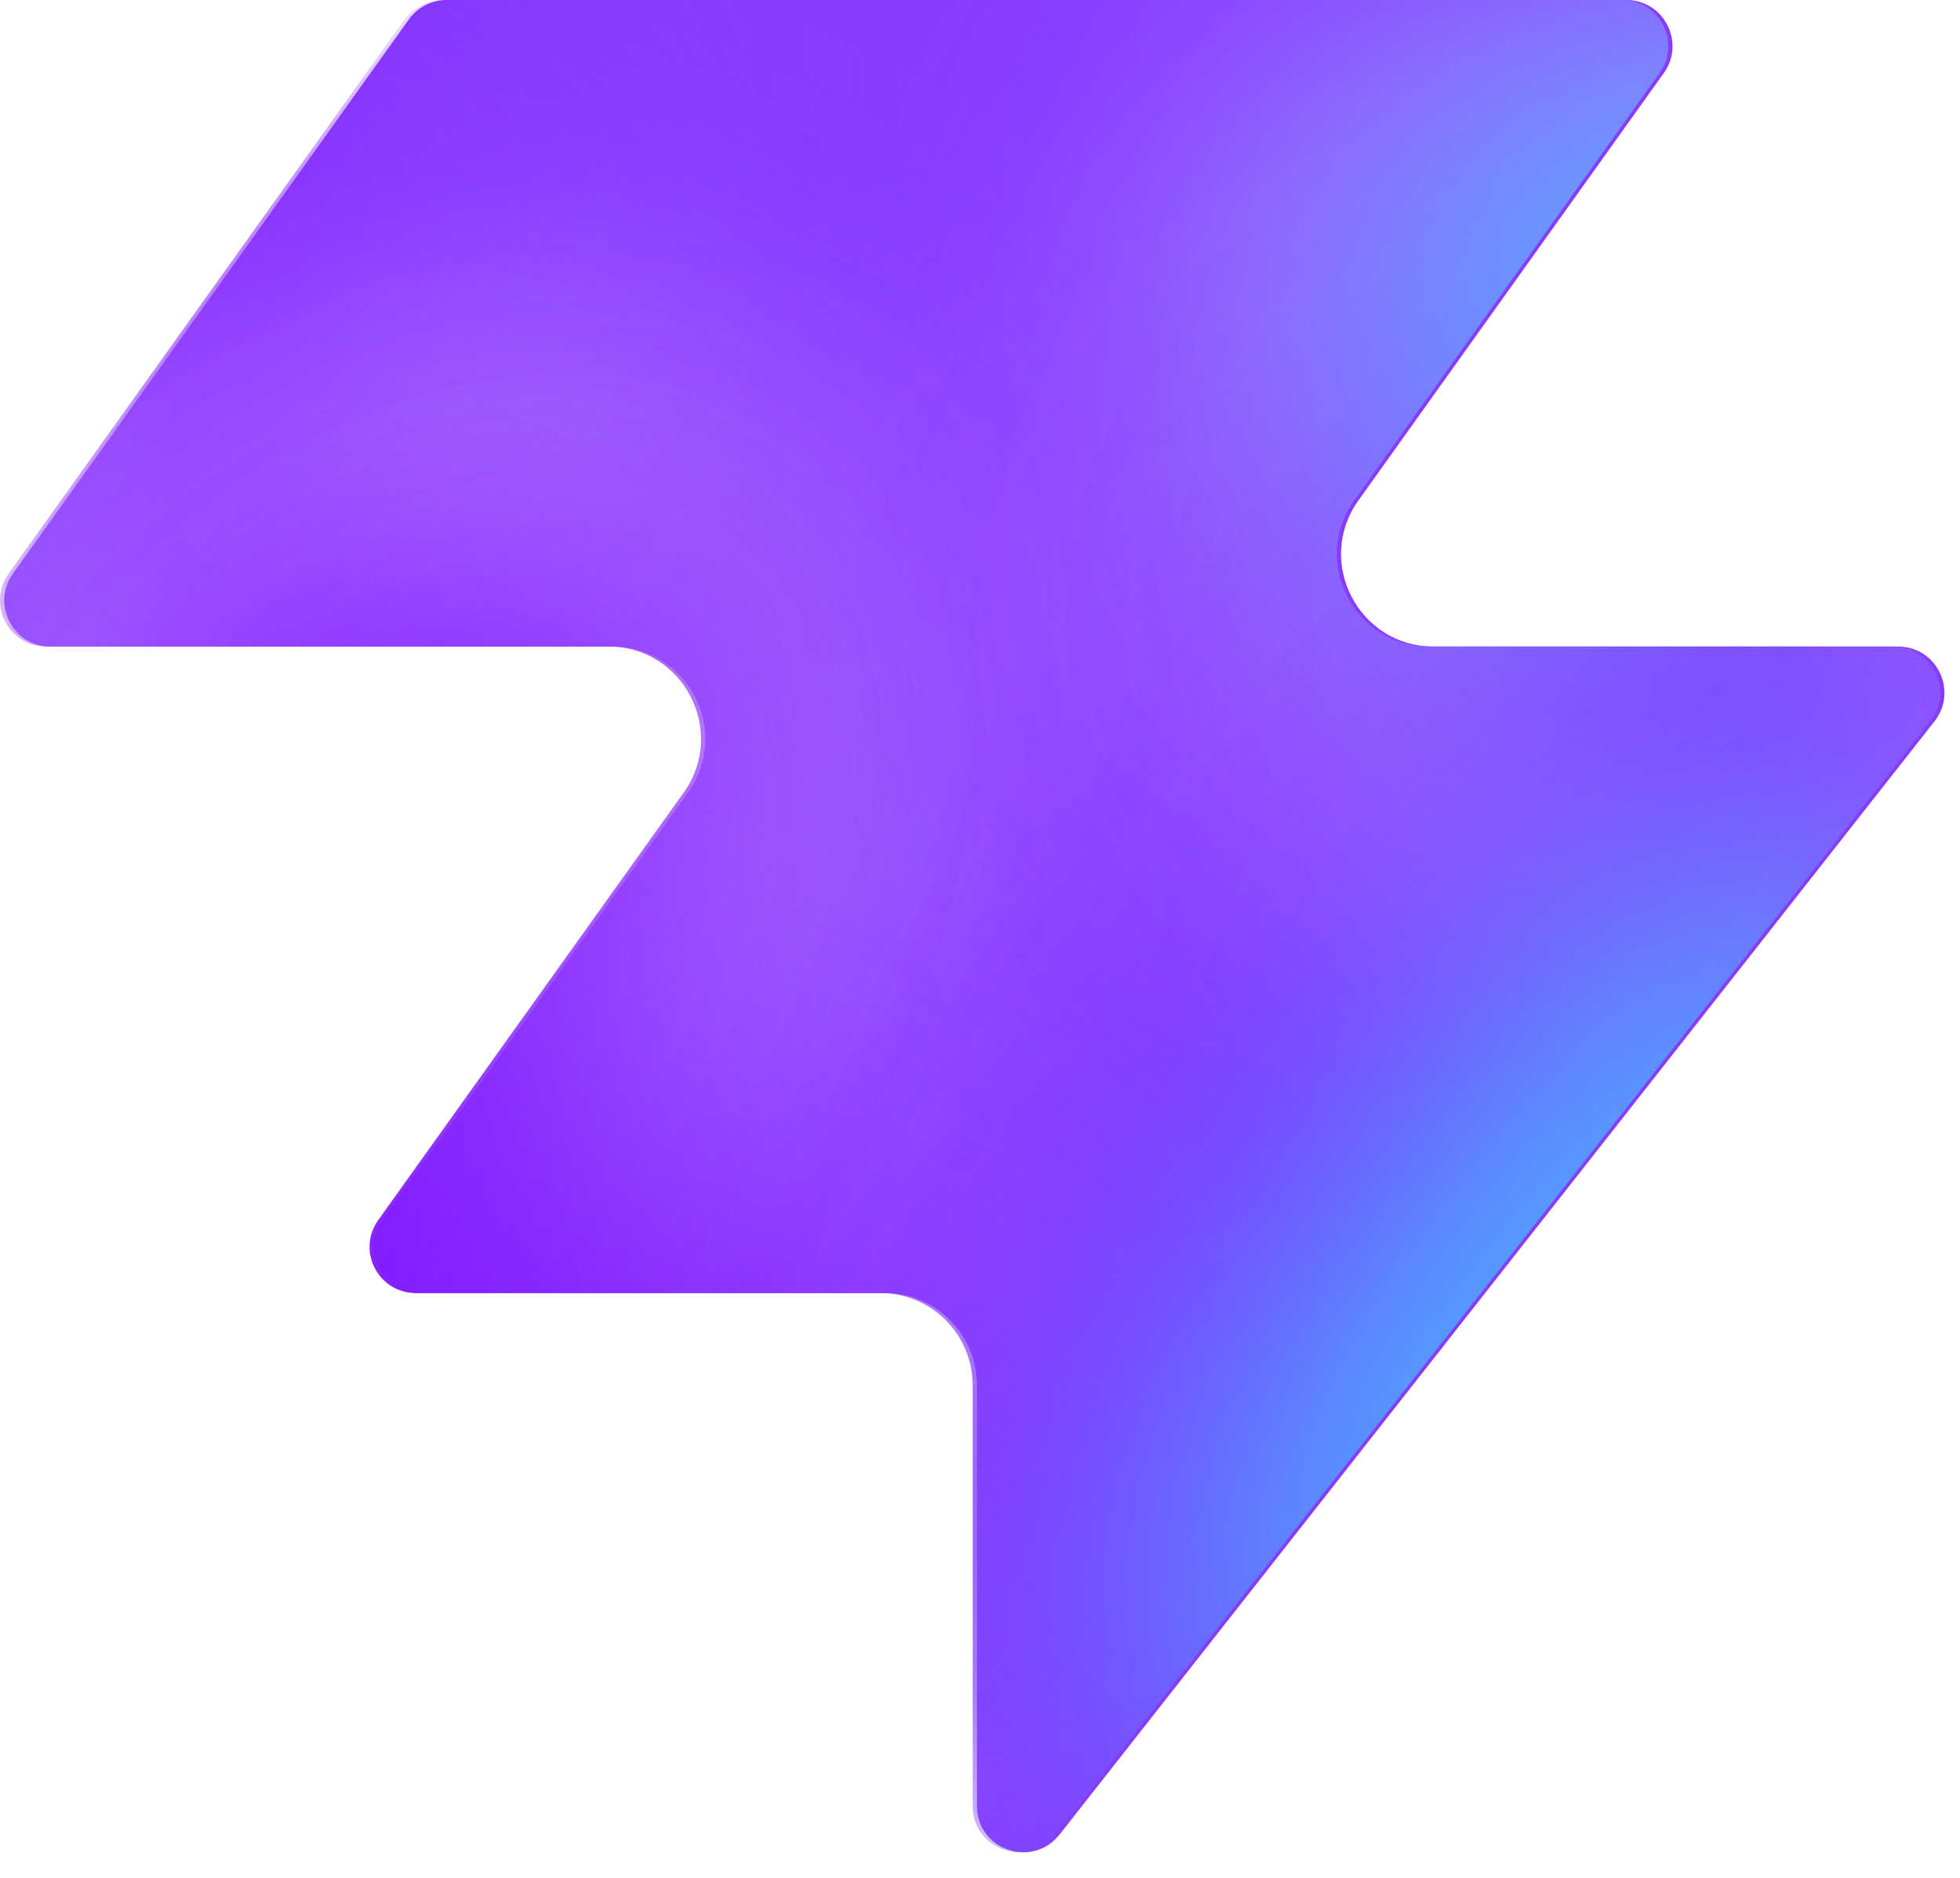
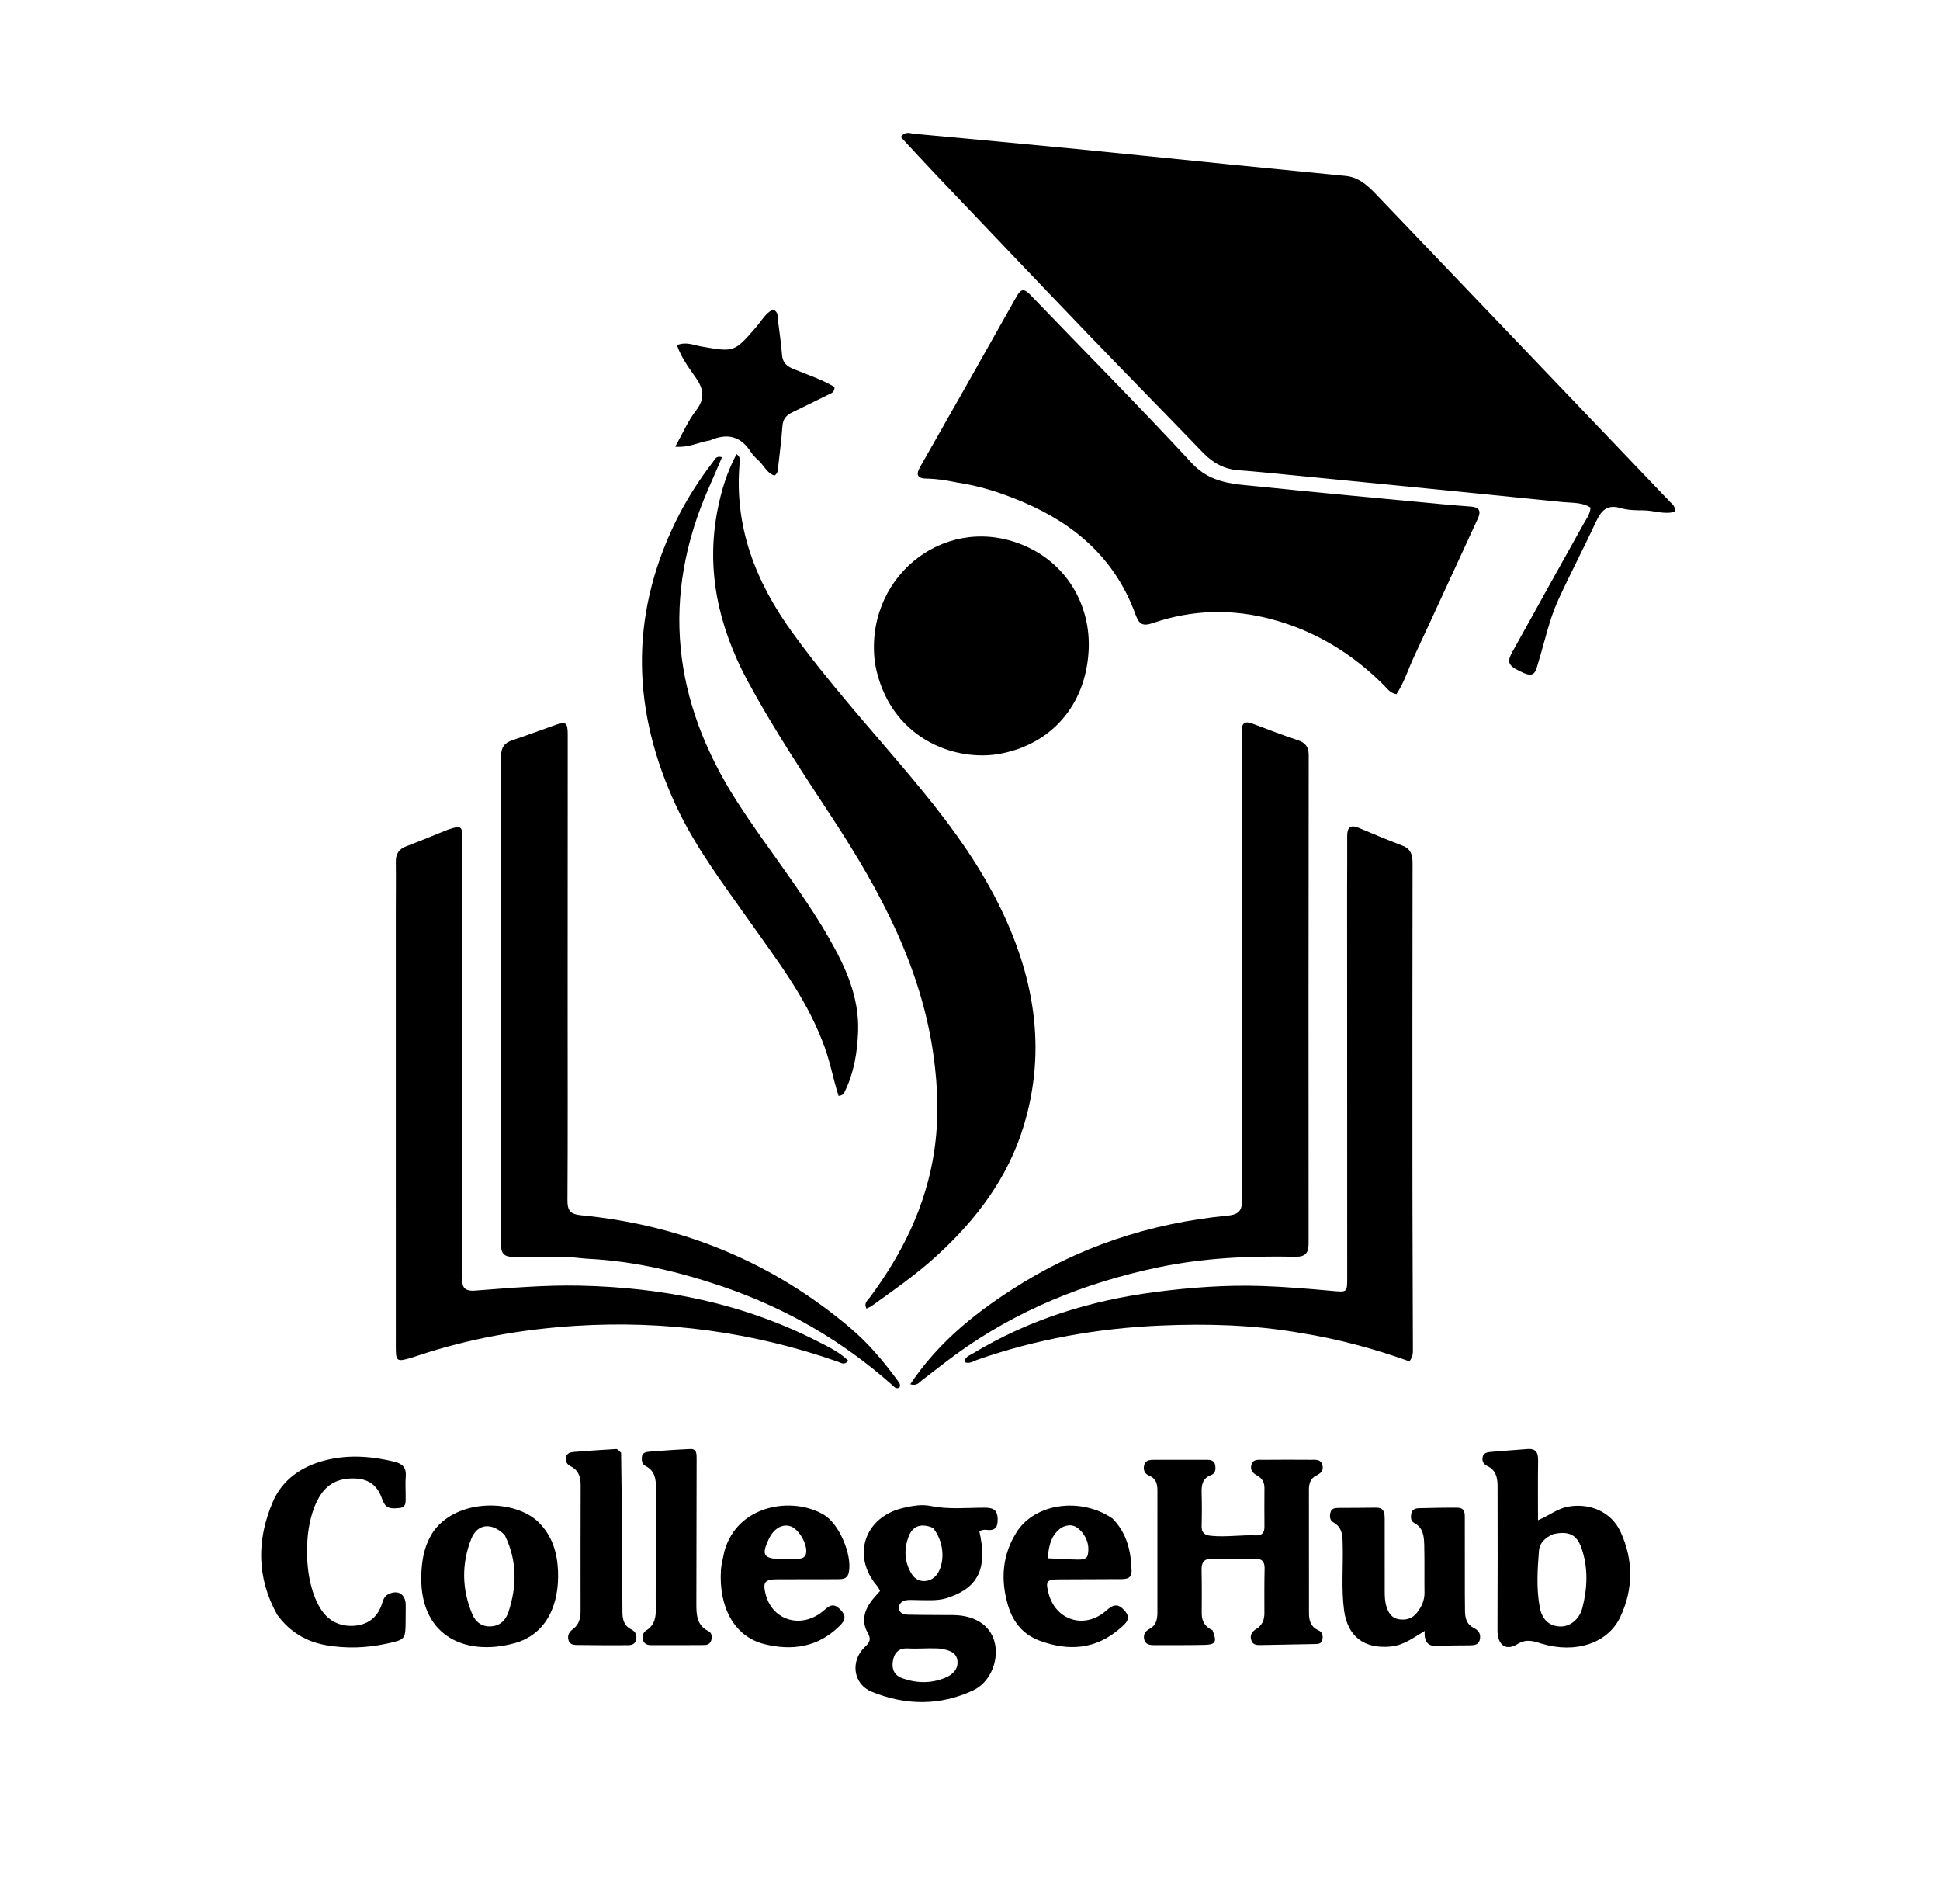
- <svg xmlns="http://www.w3.org/2000/svg" width="48" height="46" fill="none" viewBox="0 0 48 46">
-   <path fill="#863bff" d="M25.946 44.938c-.664.845-2.021.375-2.021-.698V33.937a2.26 2.26 0 0 0-2.262-2.262H10.287c-.92 0-1.456-1.04-.92-1.788l7.48-10.471c1.07-1.497 0-3.578-1.842-3.578H1.237c-.92 0-1.456-1.04-.92-1.788L10.013.474c.214-.297.556-.474.92-.474h28.894c.92 0 1.456 1.04.92 1.788l-7.48 10.471c-1.07 1.498 0 3.579 1.842 3.579h11.377c.943 0 1.473 1.088.89 1.83L25.947 44.94z" style="fill:#863bff;fill:color(display-p3 .525 .23 1);fill-opacity:1" />
-   <mask id="a" width="48" height="46" x="0" y="0" maskUnits="userSpaceOnUse" style="mask-type:alpha">
-     <path fill="#000" d="M25.842 44.938c-.664.844-2.021.375-2.021-.698V33.937a2.26 2.26 0 0 0-2.262-2.262H10.183c-.92 0-1.456-1.04-.92-1.788l7.48-10.471c1.07-1.498 0-3.579-1.842-3.579H1.133c-.92 0-1.456-1.04-.92-1.787L9.91.473c.214-.297.556-.474.92-.474h28.894c.92 0 1.456 1.04.92 1.788l-7.48 10.471c-1.07 1.498 0 3.578 1.842 3.578h11.377c.943 0 1.473 1.088.89 1.832L25.843 44.94z" style="fill:#000;fill-opacity:1" />
-   </mask>
-   <g mask="url(#a)">
-     <g filter="url(#b)">
-       <ellipse cx="5.508" cy="14.704" fill="#ede6ff" rx="5.508" ry="14.704" style="fill:#ede6ff;fill:color(display-p3 .927 .903 1);fill-opacity:1" transform="matrix(.00324 1 1 -.00324 -4.47 31.516)" />
-     </g>
-     <g filter="url(#c)">
-       <ellipse cx="10.399" cy="29.851" fill="#ede6ff" rx="10.399" ry="29.851" style="fill:#ede6ff;fill:color(display-p3 .927 .903 1);fill-opacity:1" transform="matrix(.00324 1 1 -.00324 -39.328 7.883)" />
-     </g>
-     <g filter="url(#d)">
-       <ellipse cx="5.508" cy="30.487" fill="#7e14ff" rx="5.508" ry="30.487" style="fill:#7e14ff;fill:color(display-p3 .492 .077 1);fill-opacity:1" transform="rotate(89.814 -25.913 -14.639)scale(1 -1)" />
-     </g>
-     <g filter="url(#e)">
-       <ellipse cx="5.508" cy="30.599" fill="#7e14ff" rx="5.508" ry="30.599" style="fill:#7e14ff;fill:color(display-p3 .492 .077 1);fill-opacity:1" transform="rotate(89.814 -32.644 -3.334)scale(1 -1)" />
-     </g>
-     <g filter="url(#f)">
-       <ellipse cx="5.508" cy="30.599" fill="#7e14ff" rx="5.508" ry="30.599" style="fill:#7e14ff;fill:color(display-p3 .492 .077 1);fill-opacity:1" transform="matrix(.00324 1 1 -.00324 -34.34 30.47)" />
-     </g>
-     <g filter="url(#g)">
-       <ellipse cx="14.072" cy="22.078" fill="#ede6ff" rx="14.072" ry="22.078" style="fill:#ede6ff;fill:color(display-p3 .927 .903 1);fill-opacity:1" transform="rotate(93.35 24.506 48.493)scale(-1 1)" />
-     </g>
-     <g filter="url(#h)">
-       <ellipse cx="3.47" cy="21.501" fill="#7e14ff" rx="3.47" ry="21.501" style="fill:#7e14ff;fill:color(display-p3 .492 .077 1);fill-opacity:1" transform="rotate(89.009 28.708 47.59)scale(-1 1)" />
-     </g>
-     <g filter="url(#i)">
-       <ellipse cx="3.47" cy="21.501" fill="#7e14ff" rx="3.47" ry="21.501" style="fill:#7e14ff;fill:color(display-p3 .492 .077 1);fill-opacity:1" transform="rotate(89.009 28.708 47.59)scale(-1 1)" />
-     </g>
-     <g filter="url(#j)">
-       <ellipse cx=".387" cy="8.972" fill="#7e14ff" rx="4.407" ry="29.108" style="fill:#7e14ff;fill:color(display-p3 .492 .077 1);fill-opacity:1" transform="rotate(39.51 .387 8.972)" />
-     </g>
-     <g filter="url(#k)">
-       <ellipse cx="47.523" cy="-6.092" fill="#7e14ff" rx="4.407" ry="29.108" style="fill:#7e14ff;fill:color(display-p3 .492 .077 1);fill-opacity:1" transform="rotate(37.892 47.523 -6.092)" />
-     </g>
-     <g filter="url(#l)">
-       <ellipse cx="41.412" cy="6.333" fill="#47bfff" rx="5.971" ry="9.665" style="fill:#47bfff;fill:color(display-p3 .28 .748 1);fill-opacity:1" transform="rotate(37.892 41.412 6.333)" />
-     </g>
-     <g filter="url(#m)">
-       <ellipse cx="-1.879" cy="38.332" fill="#7e14ff" rx="4.407" ry="29.108" style="fill:#7e14ff;fill:color(display-p3 .492 .077 1);fill-opacity:1" transform="rotate(37.892 -1.88 38.332)" />
-     </g>
-     <g filter="url(#n)">
-       <ellipse cx="-1.879" cy="38.332" fill="#7e14ff" rx="4.407" ry="29.108" style="fill:#7e14ff;fill:color(display-p3 .492 .077 1);fill-opacity:1" transform="rotate(37.892 -1.88 38.332)" />
-     </g>
-     <g filter="url(#o)">
-       <ellipse cx="35.651" cy="29.907" fill="#7e14ff" rx="4.407" ry="29.108" style="fill:#7e14ff;fill:color(display-p3 .492 .077 1);fill-opacity:1" transform="rotate(37.892 35.651 29.907)" />
-     </g>
-     <g filter="url(#p)">
-       <ellipse cx="38.418" cy="32.4" fill="#47bfff" rx="5.971" ry="15.297" style="fill:#47bfff;fill:color(display-p3 .28 .748 1);fill-opacity:1" transform="rotate(37.892 38.418 32.4)" />
-     </g>
-   </g>
-   <defs>
-     <filter id="b" width="60.045" height="41.654" x="-19.77" y="16.149" color-interpolation-filters="sRGB" filterUnits="userSpaceOnUse">
-       <feFlood flood-opacity="0" result="BackgroundImageFix" />
-       <feBlend in="SourceGraphic" in2="BackgroundImageFix" result="shape" />
-       <feGaussianBlur result="effect1_foregroundBlur_2002_17158" stdDeviation="7.659" />
-     </filter>
-     <filter id="c" width="90.34" height="51.437" x="-54.613" y="-7.533" color-interpolation-filters="sRGB" filterUnits="userSpaceOnUse">
-       <feFlood flood-opacity="0" result="BackgroundImageFix" />
-       <feBlend in="SourceGraphic" in2="BackgroundImageFix" result="shape" />
-       <feGaussianBlur result="effect1_foregroundBlur_2002_17158" stdDeviation="7.659" />
-     </filter>
-     <filter id="d" width="79.355" height="29.4" x="-49.64" y="2.03" color-interpolation-filters="sRGB" filterUnits="userSpaceOnUse">
-       <feFlood flood-opacity="0" result="BackgroundImageFix" />
-       <feBlend in="SourceGraphic" in2="BackgroundImageFix" result="shape" />
-       <feGaussianBlur result="effect1_foregroundBlur_2002_17158" stdDeviation="4.596" />
-     </filter>
-     <filter id="e" width="79.579" height="29.4" x="-45.045" y="20.029" color-interpolation-filters="sRGB" filterUnits="userSpaceOnUse">
-       <feFlood flood-opacity="0" result="BackgroundImageFix" />
-       <feBlend in="SourceGraphic" in2="BackgroundImageFix" result="shape" />
-       <feGaussianBlur result="effect1_foregroundBlur_2002_17158" stdDeviation="4.596" />
-     </filter>
-     <filter id="f" width="79.579" height="29.4" x="-43.513" y="21.178" color-interpolation-filters="sRGB" filterUnits="userSpaceOnUse">
-       <feFlood flood-opacity="0" result="BackgroundImageFix" />
-       <feBlend in="SourceGraphic" in2="BackgroundImageFix" result="shape" />
-       <feGaussianBlur result="effect1_foregroundBlur_2002_17158" stdDeviation="4.596" />
-     </filter>
-     <filter id="g" width="74.749" height="58.852" x="15.756" y="-17.901" color-interpolation-filters="sRGB" filterUnits="userSpaceOnUse">
-       <feFlood flood-opacity="0" result="BackgroundImageFix" />
-       <feBlend in="SourceGraphic" in2="BackgroundImageFix" result="shape" />
-       <feGaussianBlur result="effect1_foregroundBlur_2002_17158" stdDeviation="7.659" />
-     </filter>
-     <filter id="h" width="61.377" height="25.362" x="23.548" y="2.284" color-interpolation-filters="sRGB" filterUnits="userSpaceOnUse">
-       <feFlood flood-opacity="0" result="BackgroundImageFix" />
-       <feBlend in="SourceGraphic" in2="BackgroundImageFix" result="shape" />
-       <feGaussianBlur result="effect1_foregroundBlur_2002_17158" stdDeviation="4.596" />
-     </filter>
-     <filter id="i" width="61.377" height="25.362" x="23.548" y="2.284" color-interpolation-filters="sRGB" filterUnits="userSpaceOnUse">
-       <feFlood flood-opacity="0" result="BackgroundImageFix" />
-       <feBlend in="SourceGraphic" in2="BackgroundImageFix" result="shape" />
-       <feGaussianBlur result="effect1_foregroundBlur_2002_17158" stdDeviation="4.596" />
-     </filter>
-     <filter id="j" width="56.045" height="63.649" x="-27.636" y="-22.853" color-interpolation-filters="sRGB" filterUnits="userSpaceOnUse">
-       <feFlood flood-opacity="0" result="BackgroundImageFix" />
-       <feBlend in="SourceGraphic" in2="BackgroundImageFix" result="shape" />
-       <feGaussianBlur result="effect1_foregroundBlur_2002_17158" stdDeviation="4.596" />
-     </filter>
-     <filter id="k" width="54.814" height="64.646" x="20.116" y="-38.415" color-interpolation-filters="sRGB" filterUnits="userSpaceOnUse">
-       <feFlood flood-opacity="0" result="BackgroundImageFix" />
-       <feBlend in="SourceGraphic" in2="BackgroundImageFix" result="shape" />
-       <feGaussianBlur result="effect1_foregroundBlur_2002_17158" stdDeviation="4.596" />
-     </filter>
-     <filter id="l" width="33.541" height="35.313" x="24.641" y="-11.323" color-interpolation-filters="sRGB" filterUnits="userSpaceOnUse">
-       <feFlood flood-opacity="0" result="BackgroundImageFix" />
-       <feBlend in="SourceGraphic" in2="BackgroundImageFix" result="shape" />
-       <feGaussianBlur result="effect1_foregroundBlur_2002_17158" stdDeviation="4.596" />
-     </filter>
-     <filter id="m" width="54.814" height="64.646" x="-29.286" y="6.009" color-interpolation-filters="sRGB" filterUnits="userSpaceOnUse">
-       <feFlood flood-opacity="0" result="BackgroundImageFix" />
-       <feBlend in="SourceGraphic" in2="BackgroundImageFix" result="shape" />
-       <feGaussianBlur result="effect1_foregroundBlur_2002_17158" stdDeviation="4.596" />
-     </filter>
-     <filter id="n" width="54.814" height="64.646" x="-29.286" y="6.009" color-interpolation-filters="sRGB" filterUnits="userSpaceOnUse">
-       <feFlood flood-opacity="0" result="BackgroundImageFix" />
-       <feBlend in="SourceGraphic" in2="BackgroundImageFix" result="shape" />
-       <feGaussianBlur result="effect1_foregroundBlur_2002_17158" stdDeviation="4.596" />
-     </filter>
-     <filter id="o" width="54.814" height="64.646" x="8.244" y="-2.416" color-interpolation-filters="sRGB" filterUnits="userSpaceOnUse">
-       <feFlood flood-opacity="0" result="BackgroundImageFix" />
-       <feBlend in="SourceGraphic" in2="BackgroundImageFix" result="shape" />
-       <feGaussianBlur result="effect1_foregroundBlur_2002_17158" stdDeviation="4.596" />
-     </filter>
-     <filter id="p" width="39.409" height="43.623" x="18.713" y="10.588" color-interpolation-filters="sRGB" filterUnits="userSpaceOnUse">
-       <feFlood flood-opacity="0" result="BackgroundImageFix" />
-       <feBlend in="SourceGraphic" in2="BackgroundImageFix" result="shape" />
-       <feGaussianBlur result="effect1_foregroundBlur_2002_17158" stdDeviation="4.596" />
-     </filter>
-   </defs>
+ <svg xmlns="http://www.w3.org/2000/svg" version="1.1" id="Layer_1" x="0px" y="0px" width="100%" viewBox="0 0 848 832" enable-background="new 0 0 848 832" xml:space="preserve">
+   <path fill="#000000" opacity="1" stroke="none" d=" M401.449,58.631   C424.762,60.802 447.632,62.895 470.488,65.123   C492.513,67.27 514.522,69.575 536.541,71.778   C553.763,73.501 570.991,75.162 588.213,76.877   C594.752,77.528 598.853,82.138 602.971,86.438   C645.348,130.691 687.654,175.011 729.983,219.31   C730.992,220.366 732.399,221.18 732.06,223.627   C727.498,225.008 722.832,222.996 718.182,223.022   C714.872,223.041 711.419,222.918 708.278,222.004   C702.393,220.293 699.849,223.24 697.638,227.989   C692.3,239.458 686.41,250.685 681.135,262.159   C677.143,270.844 675.213,280.476 672.352,289.683   C671.422,292.677 671.103,296.303 666.208,294.165   C659.49,291.231 658.378,289.772 660.981,285.047   C671.256,266.387 681.684,247.81 692.043,229.196   C693.316,226.908 695.029,224.797 695.239,221.817   C691.511,219.429 687.197,219.82 683.189,219.412   C642.965,215.319 602.724,211.392 562.487,207.434   C555.532,206.75 548.578,206.015 541.607,205.532   C535.274,205.092 530.263,202.418 525.888,197.872   C509.147,180.477 492.195,163.286 475.47,145.876   C453.206,122.702 431.068,99.406 408.904,76.136   C403.783,70.76 398.774,65.276 393.744,59.875   C396.166,56.57 398.736,58.888 401.449,58.631  z" />
+   <path fill="#000000" opacity="1" stroke="none" d=" M418.266,210.844   C413.599,209.89 409.34,209.206 404.98,209.155   C401.415,209.113 400.059,207.808 402.128,204.175   C416.3,179.292 430.415,154.377 444.445,129.414   C446.352,126.022 447.803,126.166 450.343,128.811   C473.87,153.313 497.853,177.389 520.89,202.341   C529.427,211.587 539.949,211.522 550.499,212.622   C577.305,215.418 604.149,217.842 630.98,220.395   C634.956,220.774 638.942,221.062 642.925,221.369   C646.558,221.648 647.552,223.243 645.962,226.669   C636.646,246.753 627.482,266.908 618.094,286.957   C615.525,292.442 613.764,298.36 610.397,303.368   C607.552,302.831 606.354,300.888 604.867,299.401   C591.168,285.696 575.145,275.891 556.417,270.756   C538.774,265.919 521.175,266.348 503.861,272.283   C499.505,273.776 497.898,272.839 496.314,268.468   C487.656,244.579 470.236,229.176 447.326,219.457   C438.119,215.551 428.652,212.364 418.266,210.844  z" />
+   <path fill="#000000" opacity="1" stroke="none" d=" M326.619,297.302   C314.049,273.614 308.483,249.092 313.672,222.692   C315.328,214.265 317.84,206.198 321.945,198.441   C323.978,199.927 323.382,201.362 323.277,202.594   C320.918,230.275 330.297,254.189 346.236,276.252   C361.878,297.902 379.78,317.656 396.939,338.036   C411.889,355.791 426.027,374.137 436.428,394.973   C451.89,425.948 457.803,458.139 447.433,492.151   C440.507,514.865 426.752,532.931 409.535,548.705   C400.67,556.826 390.81,563.667 381.082,570.674   C380.442,571.135 379.664,571.405 378.774,571.852   C377.452,569.447 379.241,568.291 380.222,566.971   C394.434,547.836 404.765,526.991 408.346,503.179   C410.443,489.234 409.997,475.325 408.065,461.373   C402.715,422.733 384.822,389.475 363.856,357.514   C350.974,337.878 337.992,318.306 326.619,297.302  z" />
+   <path fill="#000000" opacity="1" stroke="none" d=" M195.688,362.591   C201.869,360.542 202.12,360.774 202.119,367.643   C202.111,430.124 202.111,492.604 202.111,555.085   C202.111,556.418 202.247,557.758 202.146,559.082   C201.836,563.127 203.811,564.295 207.597,564.009   C222.867,562.855 238.127,561.515 253.476,561.841   C289.909,562.616 324.889,569.556 357.555,586.26   C362.171,588.62 366.981,590.883 370.813,594.66   C369.04,596.788 367.608,595.551 366.369,595.116   C329.092,582.04 290.671,576.913 251.339,579.415   C228.043,580.897 205.098,584.959 182.853,592.364   C181.748,592.732 180.639,593.092 179.521,593.422   C173.427,595.221 173.018,594.92 173.018,588.478   C173.013,525.331 173.013,462.183 173.015,399.036   C173.016,391.538 173.113,384.04 173.022,376.543   C172.98,373.062 174.435,371.001 177.702,369.778   C183.626,367.559 189.456,365.091 195.688,362.591  z" />
+   <path fill="#000000" opacity="1" stroke="none" d=" M249.646,549.385   C240.845,549.3 232.515,549.126 224.187,549.216   C220.28,549.259 218.979,547.655 218.984,543.816   C219.079,472.68 219.107,401.543 219.034,330.406   C219.03,326.554 220.538,324.611 223.998,323.455   C230.156,321.399 236.246,319.142 242.36,316.956   C247.418,315.147 248.164,315.659 248.163,321.075   C248.153,360.559 248.131,400.042 248.124,439.525   C248.119,467.847 248.22,496.169 248.045,524.489   C248.017,529.125 249.334,530.608 254.126,531.079   C298.254,535.414 337.562,551.522 371.533,580.199   C379.456,586.887 386.126,594.779 392.241,603.133   C392.899,604.032 393.815,604.934 393.179,606.34   C391.63,607.244 390.731,605.914 389.838,605.123   C368.238,585.998 343.721,571.815 316.492,562.459   C297.244,555.844 277.527,551.111 257.073,550.088   C254.749,549.972 252.435,549.637 249.646,549.385  z" />
+   <path fill="#000000" opacity="1" stroke="none" d=" M441.872,563.839   C470.945,544.918 502.631,534.528 536.635,531.222   C542.225,530.679 542.953,528.431 542.945,523.748   C542.833,456.943 542.854,390.138 542.844,323.333   C542.844,322 542.894,320.666 542.847,319.335   C542.72,315.666 544.426,315.054 547.573,316.252   C554.104,318.739 560.637,321.236 567.261,323.45   C570.598,324.565 572.063,326.378 572.059,329.97   C571.978,401.106 571.949,472.242 572.013,543.378   C572.017,547.707 570.475,549.28 566.159,549.195   C545.98,548.797 525.866,549.701 506.056,553.878   C474.085,560.618 444.321,572.595 417.762,591.925   C412.784,595.549 407.995,599.432 403.063,603.12   C401.829,604.043 400.908,605.787 397.88,604.913   C409.445,587.635 424.654,574.949 441.872,563.839  z" />
+   <path fill="#000000" opacity="1" stroke="none" d=" M568.479,582.509   C547.929,578.927 527.632,578.392 507.306,579.27   C479.889,580.454 453.087,585.185 427.116,594.26   C425.468,594.836 423.908,596.126 421.741,595.308   C421.636,592.948 423.719,592.406 425.081,591.579   C449.671,576.651 476.479,568.344 504.895,564.635   C520.45,562.604 536.036,561.462 551.697,561.995   C561.834,562.341 571.963,563.199 582.07,564.108   C588.869,564.719 588.881,564.937 588.88,558.313   C588.871,501.51 588.847,444.708 588.835,387.905   C588.834,380.41 588.937,372.913 588.875,365.418   C588.842,361.487 590.293,360.234 594.071,361.833   C600.352,364.492 606.653,367.118 613.025,369.551   C616.871,371.02 617.458,373.804 617.451,377.471   C617.366,424.446 617.361,471.421 617.393,518.395   C617.409,542.047 617.553,565.698 617.597,589.35   C617.6,590.969 617.756,592.695 616.088,594.92   C600.915,589.505 585.125,585.16 568.479,582.509  z" />
+   <path fill="#000000" opacity="1" stroke="none" d=" M382.516,290.176   C377.36,253.217 411.565,224.808 445.483,237.528   C466.632,245.459 476.964,265.024 475.844,284.525   C474.471,308.45 459.391,325.104 437.487,329.346   C417.357,333.244 388.551,322.609 382.516,290.176  z" />
+   <path fill="#000000" opacity="1" stroke="none" d=" M359.333,454.642   C351.721,435.103 339.185,419 327.5,402.407   C316.091,386.206 304.072,370.444 295.615,352.34   C276.362,311.12 275.043,269.914 295.041,228.532   C299.631,219.033 305.206,210.185 311.645,201.859   C312.492,200.765 312.976,199.025 315.6,199.798   C313.707,204.194 311.889,208.532 309.98,212.829   C288.647,260.849 294.071,306.553 322.086,350.173   C335.041,370.343 350.313,388.965 362.277,409.804   C369.556,422.484 375.608,435.626 375.084,450.722   C374.765,459.925 373.275,468.942 369.119,477.319   C368.742,478.078 368.215,478.71 366.557,478.906   C364.004,471.106 362.7,462.738 359.333,454.642  z" />
+   <path fill="#000000" opacity="1" stroke="none" d=" M529.985,712.388   C532.036,717.541 531.432,718.695 526.48,718.812   C519.156,718.985 511.825,718.9 504.497,718.919   C502.579,718.923 500.709,718.696 500.156,716.439   C499.655,714.392 500.537,712.857 502.369,711.897   C505.3,710.363 505.918,707.742 505.916,704.74   C505.898,686.92 505.897,669.099 505.924,651.278   C505.929,648.4 505.269,646.052 502.285,644.843   C500.308,644.042 499.653,642.35 500.113,640.333   C500.578,638.291 502.28,637.964 504.009,637.956   C511.836,637.921 519.664,637.917 527.491,637.943   C529.228,637.948 530.915,638.256 531.203,640.431   C531.432,642.155 531.343,643.863 529.37,644.597   C525.721,645.955 525.143,648.813 525.245,652.249   C525.388,657.075 525.387,661.911 525.248,666.737   C525.163,669.672 526.333,670.845 529.258,671.145   C535.928,671.829 542.553,670.692 549.204,670.972   C551.735,671.079 552.727,669.632 552.708,667.2   C552.663,661.538 552.672,655.875 552.705,650.213   C552.719,647.806 551.687,646.021 549.632,644.887   C547.704,643.822 546.339,642.451 547.013,640.111   C547.763,637.505 550.103,637.971 552.016,637.953   C559.01,637.884 566.006,637.881 573.001,637.938   C574.923,637.954 577.229,637.544 578.002,640.13   C578.707,642.488 577.459,643.801 575.393,644.797   C572.845,646.024 572.14,648.328 572.147,651.041   C572.189,669.028 572.189,687.016 572.174,705.003   C572.171,708.227 572.973,710.953 576.182,712.387   C578.057,713.225 578.394,714.726 578.023,716.524   C577.61,718.528 575.996,718.425 574.486,718.455   C566.831,718.605 559.176,718.772 551.52,718.881   C549.706,718.906 547.689,719.051 546.959,716.767   C546.232,714.493 547.279,712.995 549.212,711.811   C551.701,710.286 552.688,707.904 552.687,705.033   C552.686,698.537 552.617,692.04 552.78,685.548   C552.862,682.29 551.545,681.094 548.353,681.166   C542.194,681.305 536.028,681.305 529.868,681.181   C526.388,681.111 525.151,682.656 525.228,686.01   C525.372,692.336 525.307,698.667 525.295,704.996   C525.289,708.294 526.475,710.824 529.985,712.388  z" />
+   <path fill="#000000" opacity="1" stroke="none" d=" M415.471,697.818   C410.773,699.739 406.238,699.245 401.754,699.256   C400.089,699.26 398.417,699.113 396.761,699.227   C394.751,699.366 393.044,700.364 392.949,702.48   C392.844,704.802 394.793,705.557 396.71,705.614   C401.871,705.767 407.039,705.729 412.203,705.776   C414.37,705.796 416.544,705.728 418.7,705.893   C427.424,706.557 433.385,711.144 434.911,718.269   C436.569,726.008 432.718,735.232 425.513,738.635   C410.864,745.553 395.745,745.313 380.97,739.266   C372.883,735.957 371.613,725.833 378.015,719.762   C380.152,717.736 380.933,716.387 379.278,713.516   C376.474,708.651 377.72,703.851 380.986,699.536   C382.081,698.089 383.36,696.782 384.692,695.253   C384.237,694.467 383.937,693.695 383.427,693.104   C372.104,679.975 377.861,662.835 394.935,658.932   C398.855,658.036 402.911,657.302 406.832,658.113   C414.616,659.723 422.416,658.868 430.207,658.864   C433.68,658.862 435.927,659.422 436.089,663.638   C436.245,667.682 434.786,669.129 430.864,668.516   C429.972,668.377 428.987,668.839 428.052,669.023   C431.661,684.734 427.944,693.327 415.471,697.818  M406.34,720.323   C403.181,720.354 400.014,720.547 396.866,720.374   C392.948,720.159 390.984,722.114 390.317,725.688   C389.656,729.23 390.823,732.113 394.283,733.362   C400.581,735.636 407.03,735.77 413.259,733.155   C416.459,731.812 419.04,729.383 418.467,725.505   C417.935,721.904 414.682,721.187 411.723,720.572   C410.278,720.271 408.745,720.393 406.34,720.323  M407.786,667.666   C402.721,665.624 399.085,666.647 397.239,671.307   C395.002,676.955 395.305,682.76 398.594,687.97   C401.326,692.299 407.519,691.755 410.093,687.228   C413.195,681.773 412.437,673.288 407.786,667.666  z" />
+   <path fill="#000000" opacity="1" stroke="none" d=" M667.128,633.281   C671.454,632.769 672.384,634.846 672.327,638.313   C672.188,646.767 672.281,655.224 672.281,664.356   C677.179,662.292 680.745,659.262 685.419,658.412   C694.946,656.679 704.345,660.687 708.371,669.436   C714.04,681.755 713.99,694.432 708.246,706.639   C702.816,718.177 688.61,722.731 673.926,718.295   C670.295,717.199 667.336,715.995 663.25,718.501   C658.036,721.699 654.541,718.645 654.57,712.404   C654.667,691.412 654.649,670.42 654.608,649.428   C654.601,645.825 653.928,642.42 650.12,640.655   C648.634,639.966 647.8,638.757 648.032,637.044   C648.329,634.85 650.118,634.628 651.771,634.482   C656.741,634.043 661.72,633.711 667.128,633.281  M678.957,670.411   C675.674,671.796 672.977,674.146 672.702,677.643   C672.051,685.921 671.51,694.29 673.068,702.515   C673.926,707.042 676.531,710.518 681.729,710.781   C686.219,711.008 690.383,707.745 691.703,702.539   C693.904,693.851 694.265,685.106 691.27,676.472   C689.288,670.757 685.8,668.898 678.957,670.411  z" />
+   <path fill="#000000" opacity="1" stroke="none" d=" M640.306,696.939   C640.327,699.76 640.321,702.093 640.373,704.425   C640.441,707.422 641.293,710.007 644.232,711.441   C646.48,712.539 647.472,714.343 646.782,716.761   C646.138,719.018 644.1,718.956 642.264,719.003   C638.267,719.107 634.249,718.938 630.276,719.292   C625.721,719.698 622.256,719.121 622.772,712.728   C617.717,715.749 613.547,718.971 607.997,719.526   C596.353,720.692 589.014,715.213 587.502,703.653   C586.265,694.191 587.164,684.682 586.925,675.197   C586.827,671.283 586.899,667.528 582.783,665.236   C581.153,664.329 581.141,662.389 581.642,660.731   C582.102,659.21 583.53,658.979 584.905,658.966   C590.403,658.916 595.902,658.956 601.398,658.853   C605.055,658.784 605.275,661.163 605.272,663.861   C605.261,674.358 605.272,684.854 605.284,695.351   C605.287,697.682 605.343,699.99 606.099,702.261   C606.999,704.964 608.359,707.122 611.387,707.622   C614.58,708.15 617.374,707.336 619.412,704.713   C621.391,702.167 622.71,699.371 622.667,696.005   C622.58,689.175 622.729,682.34 622.559,675.513   C622.464,671.694 622.3,667.751 618.198,665.564   C616.612,664.719 616.628,663.109 616.861,661.589   C617.138,659.778 618.523,659.128 620.116,659.089   C625.777,658.953 631.442,658.821 637.104,658.872   C640.562,658.903 640.285,661.624 640.289,663.961   C640.308,674.791 640.302,685.621 640.306,696.939  z" />
+   <path fill="#000000" opacity="1" stroke="none" d=" M121.181,705.681   C112.11,689.343 112.216,672.805 119.231,656.379   C123.485,646.419 132.045,640.708 142.371,638.115   C152.41,635.595 162.527,636.362 172.539,638.812   C175.923,639.639 177.68,641.429 177.367,645.158   C177.116,648.135 177.35,651.152 177.321,654.151   C177.301,656.287 177.697,658.759 174.503,659.017   C171.842,659.232 169.048,659.617 167.634,656.434   C167.431,655.978 167.178,655.538 167.022,655.067   C165.212,649.594 161.603,646.445 155.701,646.123   C149.276,645.772 143.903,647.582 140.18,653.196   C131.991,665.547 132.206,691.533 140.676,703.852   C143.994,708.678 148.942,710.788 154.468,710.498   C160.337,710.189 164.837,707.198 166.847,701.217   C167.412,699.534 167.825,697.648 169.69,696.7   C173.972,694.525 177.393,696.694 177.349,701.581   C177.329,703.747 177.32,705.913 177.307,708.079   C177.256,716.431 177.273,716.51 168.863,718.315   C160.159,720.183 151.354,720.499 142.582,718.961   C133.872,717.434 126.692,713.185 121.181,705.681  z" />
+   <path fill="#000000" opacity="1" stroke="none" d=" M310.361,192.451   C305.43,193.187 301.247,195.695 295.145,195.205   C298.385,189.45 300.73,183.939 304.271,179.351   C308.292,174.142 307.574,169.96 304.13,165.04   C301.057,160.65 297.753,156.278 295.898,150.816   C299.919,149.199 303.258,150.832 306.52,151.4   C321.016,153.921 320.975,154.001 330.667,142.758   C332.912,140.154 334.555,136.935 337.806,135.278   C340.414,136.22 339.865,138.492 340.106,140.351   C340.744,145.291 341.448,150.23 341.847,155.191   C342.116,158.529 343.945,160.073 346.829,161.253   C352.931,163.749 359.253,165.808 364.765,169.109   C364.855,171.57 363.237,171.891 361.922,172.535   C356.696,175.095 351.501,177.72 346.249,180.225   C343.621,181.478 342.204,183.211 341.998,186.318   C341.604,192.281 340.772,198.215 340.13,204.162   C339.989,205.473 340.085,206.868 338.54,207.811   C335.197,206.792 333.927,203.369 331.536,201.197   C330.31,200.083 329.07,198.888 328.191,197.504   C323.851,190.668 318.04,189.106 310.361,192.451  z" />
+   <path fill="#000000" opacity="1" stroke="none" d=" M189.729,668.858   C200.404,654.636 225.166,655.223 235.335,665.148   C241.359,671.029 243.532,678.339 243.909,686.287   C244.586,700.55 239.343,714.188 224.719,718.135   C202.708,724.075 182.273,714.443 184.258,686.051   C184.682,679.979 185.962,674.227 189.729,668.858  M220.656,670.877   C215.141,665.224 208.676,665.67 205.967,672.546   C201.675,683.439 201.885,694.615 206.466,705.478   C207.912,708.908 210.784,711.033 214.737,710.738   C218.65,710.446 221.084,708.026 222.262,704.423   C225.895,693.317 226.204,682.304 220.656,670.877  z" />
+   <path fill="#000000" opacity="1" stroke="none" d=" M316.636,677.929   C322.284,657.505 346.374,653.817 360.078,661.927   C366.801,665.906 372.446,679.224 371.083,686.89   C370.503,690.152 368.219,690.114 365.841,690.121   C357.178,690.144 348.515,690.115 339.852,690.159   C334.259,690.188 333.332,691.401 334.672,696.697   C337.639,708.436 350.789,712.136 360.332,703.589   C363.318,700.916 364.996,700.872 367.602,703.708   C370.621,706.995 368.689,708.933 366.332,711.167   C357.066,719.948 345.975,721.388 334.242,718.512   C320.73,715.201 314.159,702.085 315.127,686.173   C315.288,683.539 316.06,680.941 316.636,677.929  M342.102,681.431   C344.578,681.337 347.059,681.317 349.526,681.119   C350.902,681.008 352.019,680.409 352.338,678.793   C353.084,675.021 349.29,668.291 345.627,667.022   C341.96,665.75 338.17,667.984 335.973,672.714   C332.751,679.651 333.684,681.159 342.102,681.431  z" />
+   <path fill="#000000" opacity="1" stroke="none" d=" M486.314,663.615   C492.672,670.132 494.372,677.937 494.624,686.315   C494.727,689.73 492.611,690.067 490.088,690.079   C481.1,690.121 472.11,690.125 463.122,690.19   C457.45,690.232 456.952,690.9 458.331,696.253   C461.421,708.243 474.206,712.171 483.62,703.798   C486.562,701.181 488.618,700.555 491.466,703.727   C494.696,707.325 492.306,709.201 489.778,711.438   C479.137,720.856 467.12,721.688 454.38,716.972   C447.398,714.388 442.937,709.096 440.751,702.007   C437.234,690.606 438.012,679.432 444.486,669.38   C452.585,656.804 472.642,654.179 486.314,663.615  M464.067,667.535   C459.309,670.774 458.448,675.637 457.966,680.977   C462.619,681.194 466.742,681.476 470.869,681.538   C472.645,681.564 475.019,681.63 475.484,679.47   C476.244,675.933 475.323,672.476 473.019,669.652   C470.896,667.05 468.245,665.45 464.067,667.535  z" />
+   <path fill="#000000" opacity="1" stroke="none" d=" M271.493,634.875   C271.781,654.236 271.9,673.202 272.016,692.167   C272.041,696.162 272.08,700.156 272.07,704.151   C272.061,707.468 272.59,710.437 276.008,712.101   C277.888,713.016 278.526,714.72 278.017,716.727   C277.493,718.792 275.735,718.953 274.04,718.956   C267.05,718.971 260.059,718.987 253.07,718.873   C251.331,718.844 249.178,719.056 248.51,716.725   C247.945,714.753 248.711,713.216 250.383,711.99   C253.033,710.047 253.788,707.272 253.782,704.087   C253.751,685.778 253.77,667.468 253.817,649.159   C253.826,645.597 253.023,642.568 249.542,640.83   C247.885,640.002 247.002,638.695 247.448,636.772   C247.873,634.941 249.387,634.613 250.91,634.496   C257.035,634.024 263.162,633.568 269.296,633.239   C269.948,633.204 270.646,634.044 271.493,634.875  z" />
+   <path fill="#000000" opacity="1" stroke="none" d=" M286.686,685   C286.695,673.005 286.69,661.511 286.722,650.016   C286.733,646.176 286.143,642.669 282.267,640.708   C280.665,639.897 280.459,638.461 280.563,636.884   C280.696,634.867 282.268,634.508 283.749,634.391   C289.718,633.923 295.692,633.481 301.672,633.232   C304.538,633.114 304.51,635.267 304.503,637.432   C304.434,658.576 304.434,679.72 304.392,700.864   C304.383,705.646 304.548,710.259 309.667,712.828   C311.206,713.6 311.315,715.238 310.899,716.795   C310.49,718.323 309.259,718.876 307.848,718.886   C300.02,718.936 292.191,718.958 284.363,718.917   C282.772,718.909 281.381,718.242 281.018,716.483   C280.69,714.896 281.11,713.375 282.495,712.506   C286.298,710.121 286.763,706.519 286.67,702.491   C286.54,696.83 286.669,691.164 286.686,685  z" />
</svg>
